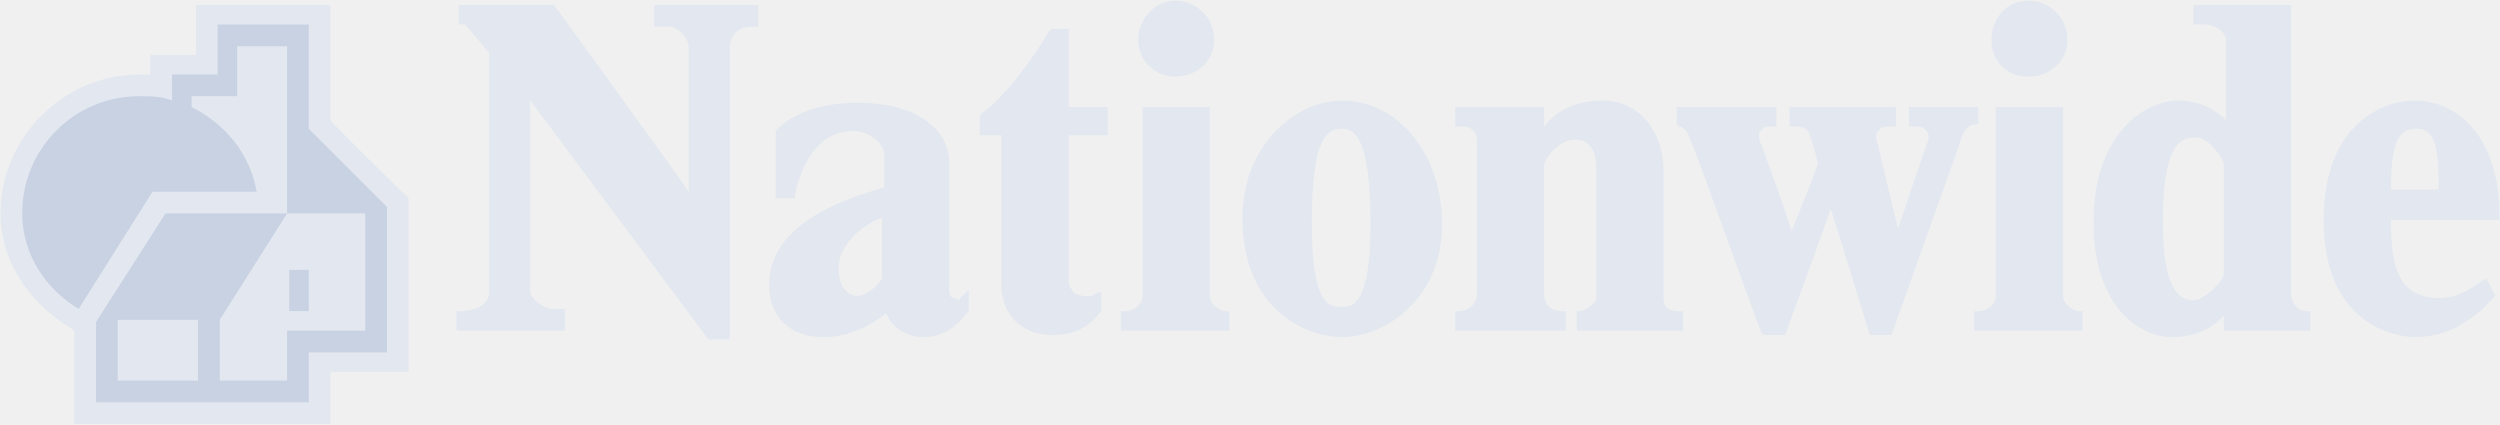
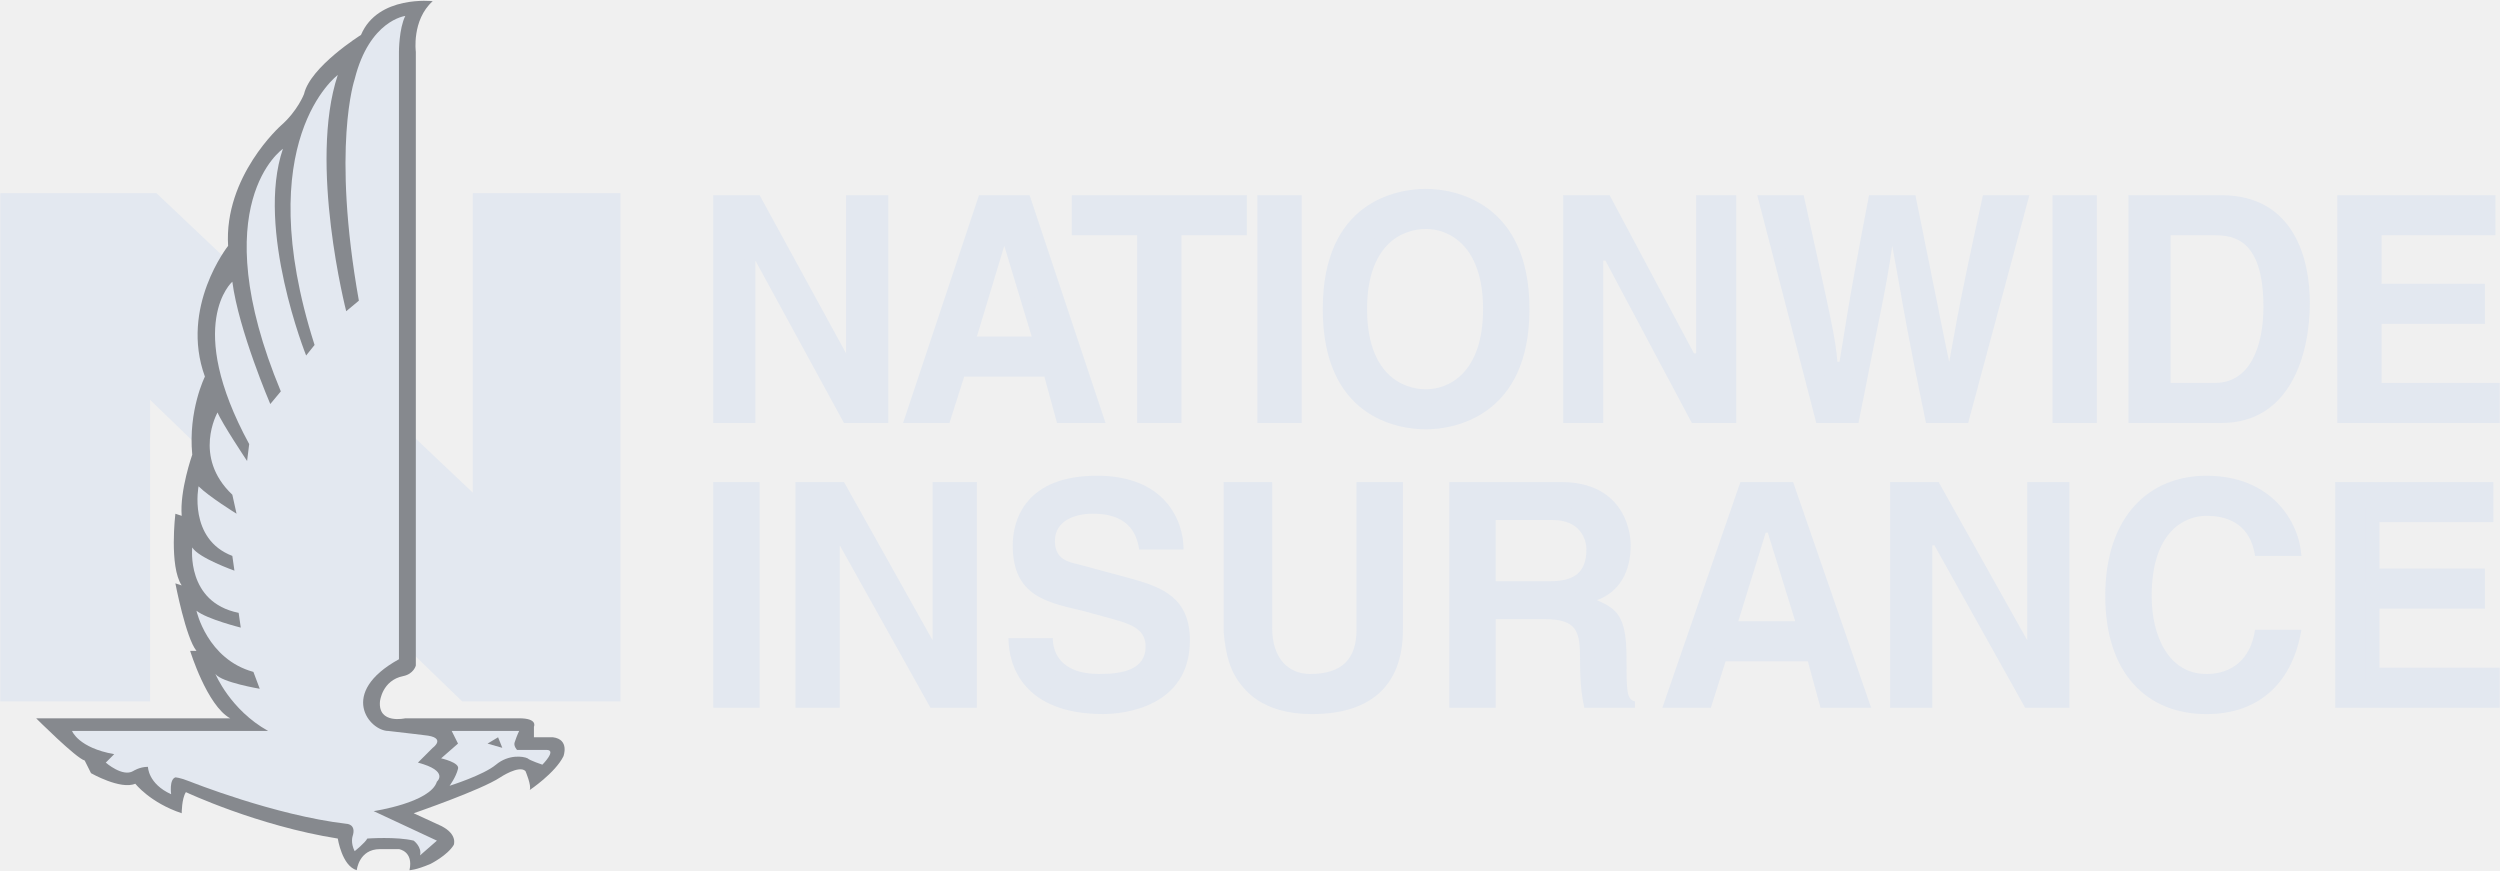
- <svg xmlns="http://www.w3.org/2000/svg" width="400px" height="68px" viewBox="0 0 400 68" version="1.1">
-   <g id="Page-1" stroke="none" stroke-width="1" fill="none" fill-rule="evenodd">
-     <g id="nationwide">
-       <path d="M399.92,34.494 C399.92,21.642 392.972,16.084 386.371,16.084 C381.16,16.084 371.781,19.907 371.781,35.19 C371.781,53.252 384.982,53.95 386.371,53.95 C392.277,53.95 396.447,50.477 398.878,47.699 L399.223,47.349 L397.834,44.571 L397.137,44.917 C397.137,44.917 393.665,47.699 390.54,47.699 C383.939,47.699 382.55,43.182 382.55,35.192 L399.92,35.192 L399.92,34.494 Z M382.55,30.328 C382.55,22.337 383.939,20.601 386.721,20.601 C389.843,20.601 390.19,24.422 390.19,30.328 L382.55,30.328 Z M369.004,49.779 C367.611,49.779 366.57,48.39 366.57,47.001 L366.57,0.799 L350.934,0.799 L350.934,3.927 L353.02,3.927 C354.061,3.927 356.147,4.968 356.147,6.359 L356.147,19.212 C354.758,17.823 352.326,16.084 348.502,16.084 C343.293,16.084 334.956,21.296 334.956,35.538 C334.956,50.127 343.295,53.95 347.464,53.95 C351.629,53.95 354.408,52.211 355.797,50.477 L355.797,52.909 L369.693,52.909 L369.693,49.781 L369.004,49.781 L369.004,49.779 Z M355.798,26.159 L355.798,43.875 C355.798,44.919 352.676,48.047 350.936,48.047 C346.77,48.047 346.075,41.445 346.075,35.54 C346.075,23.729 348.507,21.992 351.289,21.992 C353.716,21.99 355.798,25.811 355.798,26.159 Z M332.526,49.779 C331.831,49.779 330.094,48.735 330.094,47.347 L330.094,17.125 L319.327,17.125 L319.327,47.347 C319.327,48.735 317.937,49.779 316.548,49.779 L315.853,49.779 L315.853,52.907 L333.225,52.907 L333.225,49.779 L332.526,49.779 Z M305.431,17.125 L305.431,20.251 L306.126,20.251 C306.816,20.251 307.86,20.251 308.21,20.944 C308.408,21.125 308.531,21.373 308.557,21.64 L308.557,22.335 C307.86,24.072 305.083,32.41 303.694,36.576 C302.651,32.41 300.565,23.376 300.22,22.335 L300.22,21.64 C300.22,21.292 300.22,21.292 300.565,20.944 C300.912,20.251 301.609,20.251 302.651,20.251 L303.342,20.251 L303.342,17.125 L286.321,17.125 L286.321,20.251 L287.016,20.251 C287.706,20.251 289.1,20.251 289.448,21.294 C289.448,21.294 290.837,25.463 290.837,26.156 C290.837,26.504 287.71,34.492 286.666,36.924 C285.623,33.453 282.499,25.115 281.804,23.031 C281.459,22.683 281.459,21.987 281.459,21.642 C281.459,21.296 281.459,20.946 281.804,20.946 C282.154,20.253 282.499,20.253 283.542,20.253 L284.234,20.253 L284.234,17.125 L268.256,17.125 L268.256,19.905 L268.601,20.251 C268.951,20.251 269.645,20.598 269.99,21.294 C270.687,22.337 277.289,41.095 281.802,53.252 L282.152,53.602 L285.621,53.602 C285.621,53.602 291.875,36.576 292.919,33.451 C293.962,36.576 299.17,53.602 299.17,53.602 L302.644,53.602 L313.412,23.376 C314.102,20.944 314.801,19.903 316.19,19.903 L316.54,19.903 L316.54,17.125 L305.431,17.125 Z M268.608,49.779 C266.528,49.779 266.176,48.735 266.176,47.699 L266.176,27.202 C266.176,21.644 262.702,16.084 256.449,16.084 C252.282,16.084 249.155,17.473 247.069,20.253 L247.069,17.127 L232.827,17.127 L232.827,20.253 L234.565,20.253 C234.565,20.253 236.301,20.601 236.301,22.337 L236.301,47.001 C236.301,48.735 234.91,49.779 233.172,49.779 L232.827,49.779 L232.827,52.907 L250.543,52.907 L250.543,49.779 L249.848,49.779 C248.113,49.779 247.069,48.735 247.069,47.001 L247.069,26.506 C247.069,25.463 249.503,22.337 251.932,22.337 C254.362,22.337 255.406,24.074 255.406,26.852 L255.406,47.699 C255.406,48.39 253.67,49.779 252.629,49.779 L252.282,49.779 L252.282,52.907 L269.303,52.907 L269.303,49.779 L268.608,49.779 Z M214.763,16.084 C207.124,16.084 198.784,23.378 198.784,34.842 C198.784,49.779 209.204,53.95 214.763,53.95 C221.363,53.95 230.741,48.044 230.741,35.888 C230.741,24.77 223.797,16.084 214.763,16.084 Z M219.281,35.888 C219.281,49.088 216.154,49.088 214.763,49.088 C212.68,49.088 209.901,49.088 209.901,35.538 C209.901,21.99 212.335,20.601 214.763,20.601 C216.849,20.601 219.281,22.337 219.281,35.888 Z M196.007,49.779 C195.31,49.779 193.573,48.735 193.573,47.347 L193.573,17.125 L182.804,17.125 L182.804,47.347 C182.804,48.735 181.414,49.779 180.026,49.779 L179.332,49.779 L179.332,52.907 L196.702,52.907 L196.702,49.779 L196.007,49.779 Z M177.245,21.642 L177.245,17.125 L170.992,17.125 L170.992,4.618 L168.212,4.618 L167.865,4.966 C165.78,8.44 161.611,14.693 157.095,18.166 L156.749,18.514 L156.749,21.64 L160.222,21.64 L160.222,45.61 C160.222,50.82 164.043,53.6 168.212,53.6 C171.341,53.6 173.771,52.905 176.203,49.774 L176.203,46.651 L175.161,46.997 C174.468,47.692 173.078,47.342 172.034,46.997 C171.341,46.301 170.992,45.608 170.992,44.912 L170.992,21.637 C172.036,21.642 177.245,21.642 177.245,21.642 Z M153.623,47.699 C153.623,48.044 153.276,48.044 152.93,47.699 C152.234,47.699 151.889,47.349 151.889,46.656 L151.889,26.159 C151.889,20.253 145.983,16.432 137.298,16.432 C130.003,16.432 126.182,18.864 124.445,20.601 L124.098,20.946 L124.098,31.716 L127.223,31.716 L127.223,31.023 C129.308,21.644 134.518,20.949 136.602,20.949 C138.687,20.949 141.464,22.687 141.464,24.772 L141.464,29.982 C128.958,33.455 123.052,38.668 123.052,45.617 C123.052,50.827 126.525,53.954 131.738,53.954 C135.211,53.954 138.684,52.565 141.81,50.129 C142.506,52.213 144.938,53.954 147.716,53.954 C150.493,53.954 152.928,52.565 154.665,50.129 L155.012,49.783 L155.012,46.31 L153.623,47.699 Z M137.298,47.347 C135.909,47.347 134.172,46.303 134.172,42.83 C134.172,39.707 137.298,36.231 141.119,34.842 L141.119,44.571 C140.078,46.306 137.993,47.347 137.298,47.347 Z M104.644,0.799 L104.644,4.273 L107.076,4.273 C108.117,4.273 110.204,5.662 110.204,7.746 L110.204,30.675 C108.12,27.548 88.666,0.799 88.666,0.799 L73.381,0.799 L73.381,3.927 L74.423,3.927 C74.77,4.275 77.896,8.096 78.244,8.444 L78.244,46.658 C78.244,49.436 74.77,49.781 73.727,49.781 L73.031,49.781 L73.031,52.909 L90.401,52.909 L90.401,49.436 L88.664,49.436 C86.927,49.436 84.843,47.701 84.843,46.658 L84.843,16.086 C86.927,18.866 113.327,54.298 113.327,54.298 L116.801,54.298 L116.801,7.746 C116.801,5.314 118.19,4.273 120.622,4.273 L121.315,4.273 L121.315,0.799 L104.644,0.799 Z M188.015,0.104 C184.888,0.104 182.111,2.882 182.111,6.357 C182.111,9.833 184.888,12.263 188.015,12.263 C191.489,12.263 194.27,9.831 194.27,6.357 C194.27,2.884 191.489,0.104 188.015,0.104 Z M324.536,0.104 C321.062,0.104 318.63,2.882 318.63,6.357 C318.63,9.833 321.062,12.263 324.536,12.263 C328.01,12.263 330.792,9.831 330.792,6.357 C330.792,2.884 328.01,0.104 324.536,0.104 Z M52.882,19.21 L52.882,0.797 L31.344,0.797 L31.344,8.787 L24.05,8.787 L24.05,11.915 L22.313,11.915 C10.154,11.915 0.08,21.988 0.08,34.147 C0.08,41.441 4.248,48.042 10.847,52.209 L11.889,52.904 L11.889,67.839 L52.88,67.839 L52.88,59.501 L65.387,59.501 L65.387,31.716 C65.389,31.716 54.273,20.946 52.882,19.21 Z" id="Shape" fill="#E3E8F0" />
-       <polygon id="Path" fill="#C9D2E2" points="49.409 49.779 49.409 43.182 46.283 43.182 46.283 49.779" />
-       <path d="M49.409,20.601 L49.409,3.927 L34.82,3.927 L34.82,11.917 L27.525,11.917 L27.525,16.084 C25.789,15.391 24.05,15.391 22.313,15.391 C19.847,15.38 17.403,15.859 15.123,16.798 C12.842,17.737 10.77,19.118 9.026,20.862 C7.282,22.606 5.901,24.678 4.962,26.958 C4.023,29.239 3.545,31.682 3.555,34.149 C3.555,40.75 7.376,46.305 12.586,49.433 L24.398,30.675 L41.071,30.675 C40.03,24.77 36.207,19.907 30.649,17.127 L30.649,15.391 L37.943,15.391 L37.943,7.401 L45.933,7.401 L45.933,34.149 L58.44,34.149 L58.44,52.909 L45.933,52.909 L45.933,60.899 L35.165,60.899 L35.165,51.168 L45.933,34.147 L26.48,34.147 L15.362,51.518 L15.362,64.372 L49.407,64.372 L49.407,56.382 L61.914,56.382 L61.914,33.105 L49.409,20.601 Z M18.84,60.899 L18.84,51.168 L31.692,51.168 L31.692,60.899 L18.84,60.899 Z" id="Shape" fill="#C9D2E2" />
-     </g>
-   </g>
+ <svg xmlns="http://www.w3.org/2000/svg" width="2280" height="794" viewBox="0 0 2280 794" fill="none">
+   <path d="M492.5 703C492.5 703 478.946 696.956 477 695C473.096 693.044 466.712 693.191 455 703C443.301 712.809 408.808 717 408.808 717C408.808 717 414.658 709.148 416.604 701.296C418.549 695.413 401 691.487 401 691.487L416.604 677.778L410.754 666L477 662.5C477 662.5 478.946 669.617 477 675.5L505.5 680.5C515.254 680.513 492.5 703 492.5 703Z" fill="#E3E8F0" />
+   <mask id="path-2-inside-1" fill="white">
+     <path fill-rule="evenodd" clip-rule="evenodd" d="M431.176 176.117H565.816V639.683H421.553L136.867 364.62V639.683H0.295V176.117H142.638L431.176 449.274V176.117ZM771.646 178.037H810.114V385.787H769.726L688.925 237.672V385.787H650.456V178.037H692.777L771.646 322.3V178.037V178.037ZM865.897 385.787H823.577L892.822 178.037H938.995L1008.24 385.787H964L952.457 343.466H879.36L865.897 385.787ZM890.903 306.917H940.914L915.908 224.209L890.903 306.917ZM1077.49 385.787H1037.08V214.586H977.463V178.037H1137.12V214.586H1077.49V385.787V385.787ZM1146.73 178.037H1187.13V385.787H1146.73V178.037ZM1300.62 172.265C1325.62 172.265 1394.88 183.808 1394.88 281.912C1394.88 380.002 1325.62 391.558 1300.62 391.558C1273.69 391.558 1206.35 380.015 1206.35 281.912C1206.35 183.795 1273.69 172.265 1300.62 172.265V172.265ZM1300.62 355.009C1321.77 355.009 1352.55 339.614 1352.55 281.912C1352.55 224.209 1321.77 208.814 1300.62 208.814C1277.54 208.814 1246.77 224.209 1246.77 281.912C1246.77 339.614 1277.53 355.009 1300.62 355.009ZM1546.84 178.037H1583.38V385.787H1542.98L1464.13 237.672H1462.21V385.787H1425.65V178.037H1467.98L1544.92 322.3H1546.84V178.037ZM1602.62 178.037H1644.95C1669.96 291.522 1673.81 306.917 1675.7 329.991H1677.62C1681.47 308.837 1683.39 287.67 1704.55 178.037H1746.88C1769.95 291.522 1771.89 303.065 1777.66 329.991C1781.51 310.756 1783.43 291.522 1808.44 178.037H1850.77L1794.96 385.787H1756.5C1735.33 283.831 1733.41 264.597 1725.73 224.209C1719.96 264.597 1716.1 278.06 1694.95 385.787H1656.47L1602.62 178.037V178.037ZM1871.92 178.037H1912.3V385.787H1871.92V178.037ZM1941.17 178.037H2025.8C2093.1 178.037 2106.58 237.672 2106.58 276.127C2106.58 322.3 2089.28 385.774 2025.8 385.774H1941.17V178.037ZM1979.62 349.225H2020.02C2052.72 349.225 2064.25 314.608 2064.25 279.979C2064.25 218.425 2037.33 214.586 2020.02 214.586H1979.62V349.225ZM2275.85 214.586H2171.99V258.826H2266.26V295.374H2171.99V349.225H2279.71V385.787H2131.59V178.037H2275.85V214.586ZM650.456 439.637H692.777V645.467H650.456V439.637ZM850.502 439.637H890.903V645.467H848.582L765.874 497.352V645.467H725.473V439.637H769.726L850.502 583.9V439.637ZM960.148 581.98C960.148 593.536 965.92 614.677 1002.47 614.677C1023.62 614.677 1044.79 610.825 1044.79 589.671C1044.79 572.344 1029.39 568.518 1008.24 562.746L987.086 556.974C954.39 549.27 923.6 543.499 923.6 497.339C923.6 474.266 935.143 433.853 1000.55 433.853C1062.1 433.853 1079.42 474.253 1079.42 501.178H1039.02C1037.1 491.555 1033.25 468.482 996.697 468.482C981.302 468.482 962.081 474.253 962.081 493.487C962.081 510.789 975.556 512.709 983.235 514.641L1033.25 528.117C1060.17 535.821 1085.18 545.418 1085.18 583.9C1085.18 645.454 1023.62 651.226 1006.31 651.226C933.21 651.226 919.748 606.973 919.748 581.967H960.148V581.98V581.98ZM1279.46 574.276C1279.46 628.127 1246.77 651.239 1196.76 651.239C1177.51 651.239 1150.57 647.387 1133.27 626.233C1121.73 612.757 1117.87 597.375 1115.95 576.209V439.637H1160.21V572.344C1160.21 601.201 1175.59 614.677 1194.84 614.677C1223.69 614.677 1237.14 601.201 1237.14 574.276V439.637H1279.48V574.276H1279.46V574.276ZM1321.77 439.637H1423.73C1477.58 439.637 1487.21 480.012 1487.21 497.339C1487.21 520.413 1477.59 539.647 1456.44 547.338C1473.74 555.042 1483.36 560.814 1483.36 599.269C1483.36 630.046 1483.36 637.75 1491.07 639.67V645.441H1444.88C1442.96 635.818 1441.03 626.22 1441.03 603.108C1441.03 576.183 1439.13 564.653 1408.33 564.653H1364.1V645.441H1321.77V439.637ZM1414.1 530.049C1435.28 530.049 1446.8 522.345 1446.8 501.191C1446.8 491.568 1441.03 474.266 1416.02 474.266H1364.09V530.049H1414.1V530.049ZM1560.29 645.467H1516.06L1587.24 439.65H1635.32L1706.47 645.467H1660.31L1648.75 603.134H1573.75L1560.29 645.467ZM1585.29 566.598H1637.25L1612.24 485.796H1610.32L1585.29 566.598ZM1848.84 439.637H1887.29V645.467H1846.92L1764.21 497.352H1762.28V645.467H1723.81V439.637H1768.03L1848.84 583.9V439.637V439.637ZM2056.59 506.976C2054.67 493.5 2046.96 470.427 2012.33 470.427C1993.11 470.427 1962.33 483.877 1962.33 543.512C1962.33 580.061 1977.72 614.69 2012.33 614.69C2035.41 614.69 2052.73 601.214 2056.59 574.289H2098.89C2091.19 620.474 2062.34 651.252 2012.33 651.252C1958.48 651.252 1920 614.703 1920 543.512C1920 470.427 1960.4 433.878 2012.33 433.878C2071.97 433.878 2096.96 476.212 2098.89 506.989H2056.59V506.976ZM2273.93 476.199H2170.07V518.506H2266.26V555.055H2170.07V608.905H2279.71V645.467H2129.67V439.637H2273.93V476.199V476.199Z" />
+   </mask>
+   <path fill-rule="evenodd" clip-rule="evenodd" d="M431.176 176.117H565.816V639.683H421.553L136.867 364.62V639.683H0.295V176.117H142.638L431.176 449.274V176.117ZM771.646 178.037H810.114V385.787H769.726L688.925 237.672V385.787H650.456V178.037H692.777L771.646 322.3V178.037V178.037ZM865.897 385.787H823.577L892.822 178.037H938.995L1008.24 385.787H964L952.457 343.466H879.36L865.897 385.787ZM890.903 306.917H940.914L915.908 224.209L890.903 306.917ZM1077.49 385.787H1037.08V214.586H977.463V178.037H1137.12V214.586H1077.49V385.787V385.787ZM1146.73 178.037H1187.13V385.787H1146.73V178.037ZM1300.62 172.265C1325.62 172.265 1394.88 183.808 1394.88 281.912C1394.88 380.002 1325.62 391.558 1300.62 391.558C1273.69 391.558 1206.35 380.015 1206.35 281.912C1206.35 183.795 1273.69 172.265 1300.62 172.265V172.265ZM1300.62 355.009C1321.77 355.009 1352.55 339.614 1352.55 281.912C1352.55 224.209 1321.77 208.814 1300.62 208.814C1277.54 208.814 1246.77 224.209 1246.77 281.912C1246.77 339.614 1277.53 355.009 1300.62 355.009ZM1546.84 178.037H1583.38V385.787H1542.98L1464.13 237.672H1462.21V385.787H1425.65V178.037H1467.98L1544.92 322.3H1546.84V178.037ZM1602.62 178.037H1644.95C1669.96 291.522 1673.81 306.917 1675.7 329.991H1677.62C1681.47 308.837 1683.39 287.67 1704.55 178.037H1746.88C1769.95 291.522 1771.89 303.065 1777.66 329.991C1781.51 310.756 1783.43 291.522 1808.44 178.037H1850.77L1794.96 385.787H1756.5C1735.33 283.831 1733.41 264.597 1725.73 224.209C1719.96 264.597 1716.1 278.06 1694.95 385.787H1656.47L1602.62 178.037V178.037ZM1871.92 178.037H1912.3V385.787H1871.92V178.037ZM1941.17 178.037H2025.8C2093.1 178.037 2106.58 237.672 2106.58 276.127C2106.58 322.3 2089.28 385.774 2025.8 385.774H1941.17V178.037ZM1979.62 349.225H2020.02C2052.72 349.225 2064.25 314.608 2064.25 279.979C2064.25 218.425 2037.33 214.586 2020.02 214.586H1979.62V349.225ZM2275.85 214.586H2171.99V258.826H2266.26V295.374H2171.99V349.225H2279.71V385.787H2131.59V178.037H2275.85V214.586ZM650.456 439.637H692.777V645.467H650.456V439.637ZM850.502 439.637H890.903V645.467H848.582L765.874 497.352V645.467H725.473V439.637H769.726L850.502 583.9V439.637ZM960.148 581.98C960.148 593.536 965.92 614.677 1002.47 614.677C1023.62 614.677 1044.79 610.825 1044.79 589.671C1044.79 572.344 1029.39 568.518 1008.24 562.746L987.086 556.974C954.39 549.27 923.6 543.499 923.6 497.339C923.6 474.266 935.143 433.853 1000.55 433.853C1062.1 433.853 1079.42 474.253 1079.42 501.178H1039.02C1037.1 491.555 1033.25 468.482 996.697 468.482C981.302 468.482 962.081 474.253 962.081 493.487C962.081 510.789 975.556 512.709 983.235 514.641L1033.25 528.117C1060.17 535.821 1085.18 545.418 1085.18 583.9C1085.18 645.454 1023.62 651.226 1006.31 651.226C933.21 651.226 919.748 606.973 919.748 581.967H960.148V581.98V581.98ZM1279.46 574.276C1279.46 628.127 1246.77 651.239 1196.76 651.239C1177.51 651.239 1150.57 647.387 1133.27 626.233C1121.73 612.757 1117.87 597.375 1115.95 576.209V439.637H1160.21V572.344C1160.21 601.201 1175.59 614.677 1194.84 614.677C1223.69 614.677 1237.14 601.201 1237.14 574.276V439.637H1279.48V574.276H1279.46V574.276ZM1321.77 439.637H1423.73C1477.58 439.637 1487.21 480.012 1487.21 497.339C1487.21 520.413 1477.59 539.647 1456.44 547.338C1473.74 555.042 1483.36 560.814 1483.36 599.269C1483.36 630.046 1483.36 637.75 1491.07 639.67V645.441H1444.88C1442.96 635.818 1441.03 626.22 1441.03 603.108C1441.03 576.183 1439.13 564.653 1408.33 564.653H1364.1V645.441H1321.77V439.637ZM1414.1 530.049C1435.28 530.049 1446.8 522.345 1446.8 501.191C1446.8 491.568 1441.03 474.266 1416.02 474.266H1364.09V530.049H1414.1V530.049ZM1560.29 645.467H1516.06L1587.24 439.65H1635.32L1706.47 645.467H1660.31L1648.75 603.134H1573.75L1560.29 645.467ZM1585.29 566.598H1637.25L1612.24 485.796H1610.32L1585.29 566.598ZM1848.84 439.637H1887.29V645.467H1846.92L1764.21 497.352H1762.28V645.467H1723.81V439.637H1768.03L1848.84 583.9V439.637V439.637ZM2056.59 506.976C2054.67 493.5 2046.96 470.427 2012.33 470.427C1993.11 470.427 1962.33 483.877 1962.33 543.512C1962.33 580.061 1977.72 614.69 2012.33 614.69C2035.41 614.69 2052.73 601.214 2056.59 574.289H2098.89C2091.19 620.474 2062.34 651.252 2012.33 651.252C1958.48 651.252 1920 614.703 1920 543.512C1920 470.427 1960.4 433.878 2012.33 433.878C2071.97 433.878 2096.96 476.212 2098.89 506.989H2056.59V506.976ZM2273.93 476.199H2170.07V518.506H2266.26V555.055H2170.07V608.905H2279.71V645.467H2129.67V439.637H2273.93V476.199V476.199Z" fill="#E3E8F0" stroke="#E3E8F0" stroke-width="25.939" mask="url(#path-2-inside-1)" />
+   <path fill-rule="evenodd" clip-rule="evenodd" d="M504.261 672.392H486.946V662.769C486.946 662.769 490.798 655.091 473.484 655.091H369.622C369.622 655.091 344.616 660.836 346.536 639.683C346.536 639.683 348.455 620.461 367.689 616.609C377.313 614.69 379.233 606.986 379.233 606.986V47.237C379.233 47.237 375.381 18.379 394.628 1.077C394.628 1.077 344.616 -4.694 329.221 31.855C329.221 31.855 283.062 60.712 277.29 85.718C277.29 85.718 271.519 101.113 256.124 114.576C256.124 114.576 204.193 160.748 208.032 224.222C208.032 224.222 163.792 280.005 186.878 343.479C186.878 343.479 171.483 374.256 175.335 414.657C175.335 414.657 163.792 447.354 165.711 470.44L159.94 468.521C159.94 468.521 154.168 516.6 165.711 533.927L159.94 532.008C159.94 532.008 169.55 582.006 179.174 593.562H173.402C173.402 593.562 188.798 643.561 209.951 655.117H32.992C32.992 655.117 69.54 691.639 77.232 693.572L83.003 705.128C83.003 705.128 109.928 720.51 123.391 714.752C123.391 714.752 136.867 732.053 165.711 741.677C165.711 741.677 165.711 728.201 169.55 722.43C169.55 722.43 234.957 753.207 308.055 764.763C308.055 764.763 311.894 789.769 325.356 793.621C325.356 793.621 327.276 774.4 346.51 774.4H363.824C363.824 774.4 377.287 776.293 373.448 793.621C373.448 793.621 379.22 793.621 392.682 787.849C392.682 787.849 408.077 780.145 413.836 770.548C413.836 770.548 417.688 760.924 402.293 753.22L377.287 741.69C377.287 741.69 438.842 720.51 456.156 708.993C456.156 708.993 473.458 697.437 479.229 703.221C479.229 703.221 485.001 716.697 483.081 720.523C483.081 720.523 506.155 705.141 513.859 689.746C513.885 689.694 519.656 674.312 504.261 672.392ZM494.65 697.385C494.65 697.385 483.107 693.533 481.188 691.614C477.336 689.694 463.886 687.762 452.33 697.385C440.787 707.009 410.01 716.632 410.01 716.632C410.01 716.632 415.781 708.928 417.701 701.224C419.62 695.453 402.306 691.601 402.306 691.601L417.701 678.151L411.929 666.595H473.484C473.484 666.595 471.564 670.447 469.645 676.218C467.725 680.07 471.564 683.923 471.564 683.923H498.49C508.113 683.936 494.65 697.385 494.65 697.385Z" fill="#86898E" />
+   <path fill-rule="evenodd" clip-rule="evenodd" d="M369.622 14.54C369.622 14.54 336.925 18.379 323.45 72.243C323.45 72.243 302.283 133.797 327.289 274.208L315.746 283.831C315.746 283.831 281.129 149.192 308.055 68.391C308.055 68.391 227.266 128.026 286.888 314.609L279.197 324.232C279.197 324.232 233.024 208.814 258.03 135.717C258.03 135.717 184.933 185.728 256.111 356.929L246.5 368.472C246.5 368.472 217.642 301.146 211.884 256.906C211.884 256.906 167.631 295.374 227.266 405.021L225.346 420.429C225.346 420.429 202.26 385.799 198.408 376.163C198.408 376.163 175.335 416.577 211.884 451.18L215.723 468.508C215.723 468.508 190.717 453.1 181.093 443.502C181.093 443.502 171.483 491.581 211.884 506.989L213.803 520.439C213.803 520.439 181.106 508.883 175.335 499.285C175.335 499.285 169.563 549.283 217.655 558.92L219.575 572.37C219.575 572.37 188.797 564.691 179.174 556.987C179.174 556.987 188.797 601.214 231.105 612.77L236.876 628.153C236.876 628.153 202.26 622.407 196.476 614.703C196.476 614.703 209.951 647.4 244.567 666.634H65.689C65.689 666.634 71.46 682.042 104.157 687.788L96.466 695.492C96.466 695.492 111.861 708.967 121.471 703.196C121.471 703.196 127.243 699.344 134.934 699.344C134.934 699.344 134.934 714.752 156.088 724.349C156.088 724.349 154.168 710.9 159.94 708.967C159.94 708.967 163.792 708.967 173.402 712.819C173.402 712.819 250.352 743.596 315.746 751.275C315.746 751.275 325.369 751.275 321.517 762.831C321.517 762.831 319.598 768.602 323.437 776.28C323.437 776.28 333.047 768.602 334.98 764.75C334.98 764.75 361.905 762.831 377.3 766.67C377.3 766.67 384.991 772.441 383.072 780.119L398.467 766.67L340.764 739.744C340.764 739.744 392.695 732.04 398.467 712.819C398.467 712.819 410.01 703.196 381.152 695.492L394.615 682.042C394.615 682.042 408.077 672.418 386.924 670.486C386.924 670.486 371.529 668.566 354.227 666.634C336.912 666.634 308.054 632.005 363.837 601.227V47.237C363.85 47.237 363.85 26.07 369.622 14.54Z" fill="#E3E8F0" />
+   <path fill-rule="evenodd" clip-rule="evenodd" d="M444.639 678.164L458.102 682.016L454.25 672.392L444.639 678.164Z" fill="#86898E" />
</svg>
